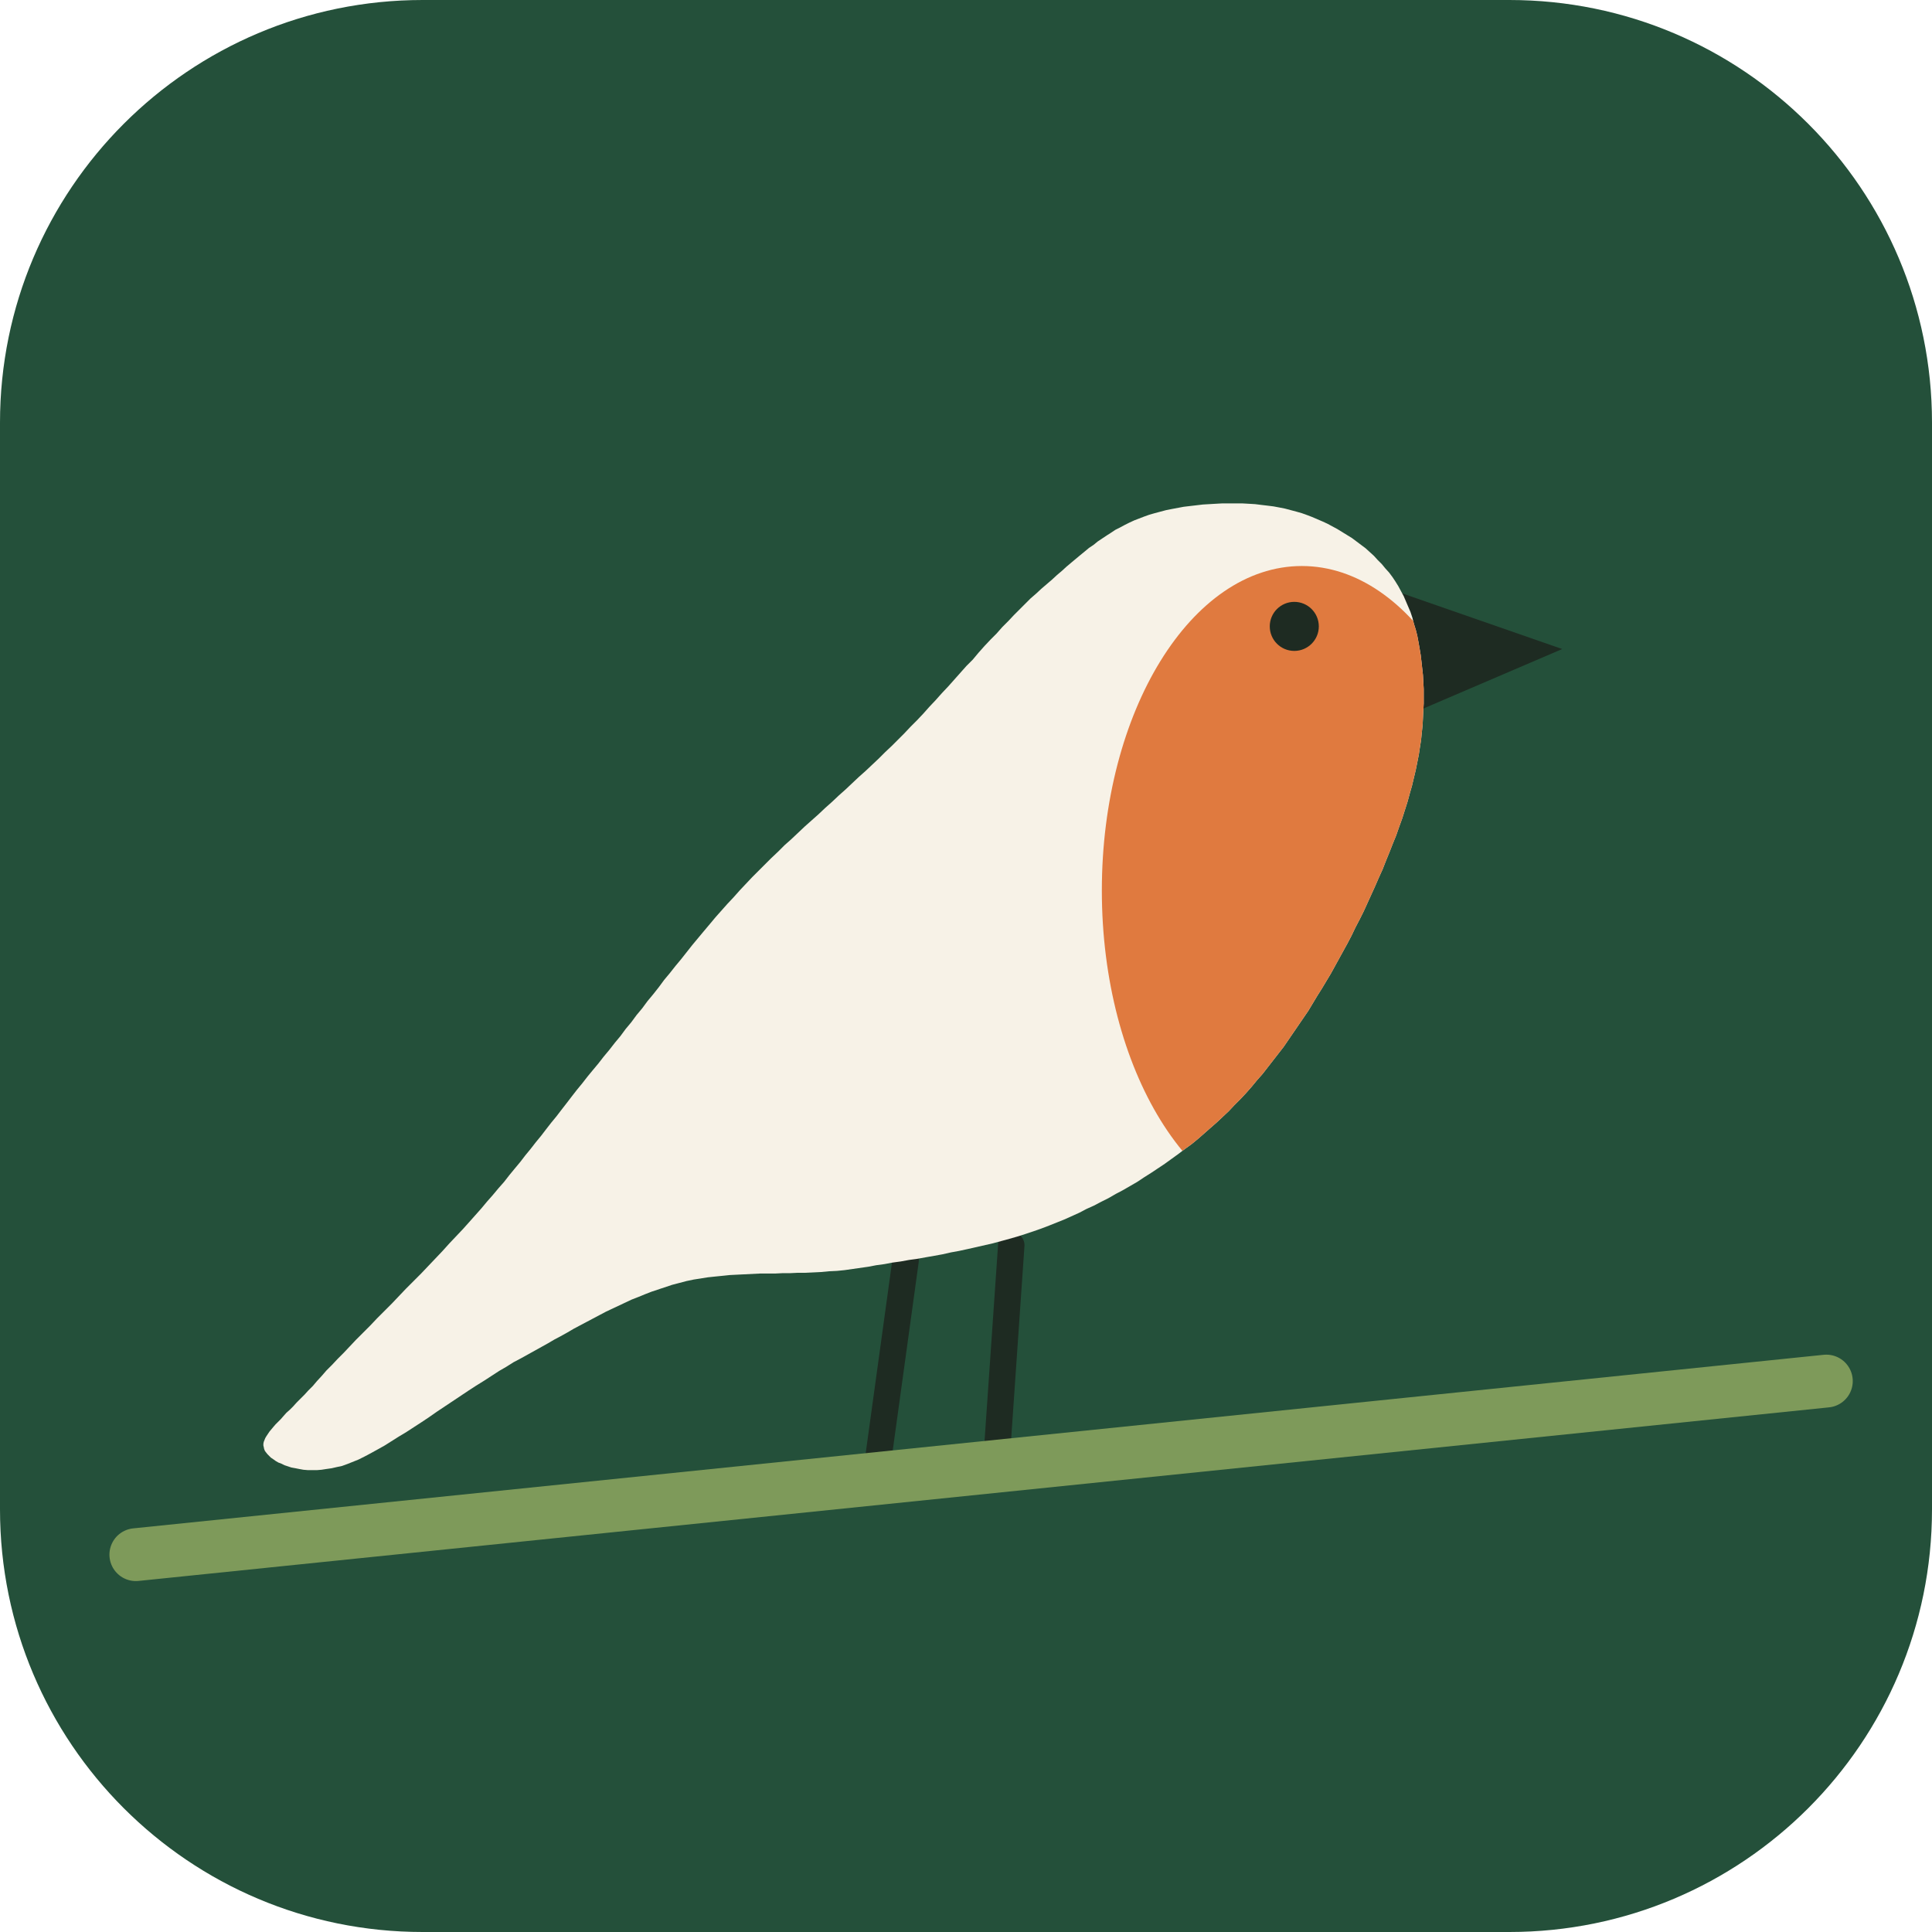
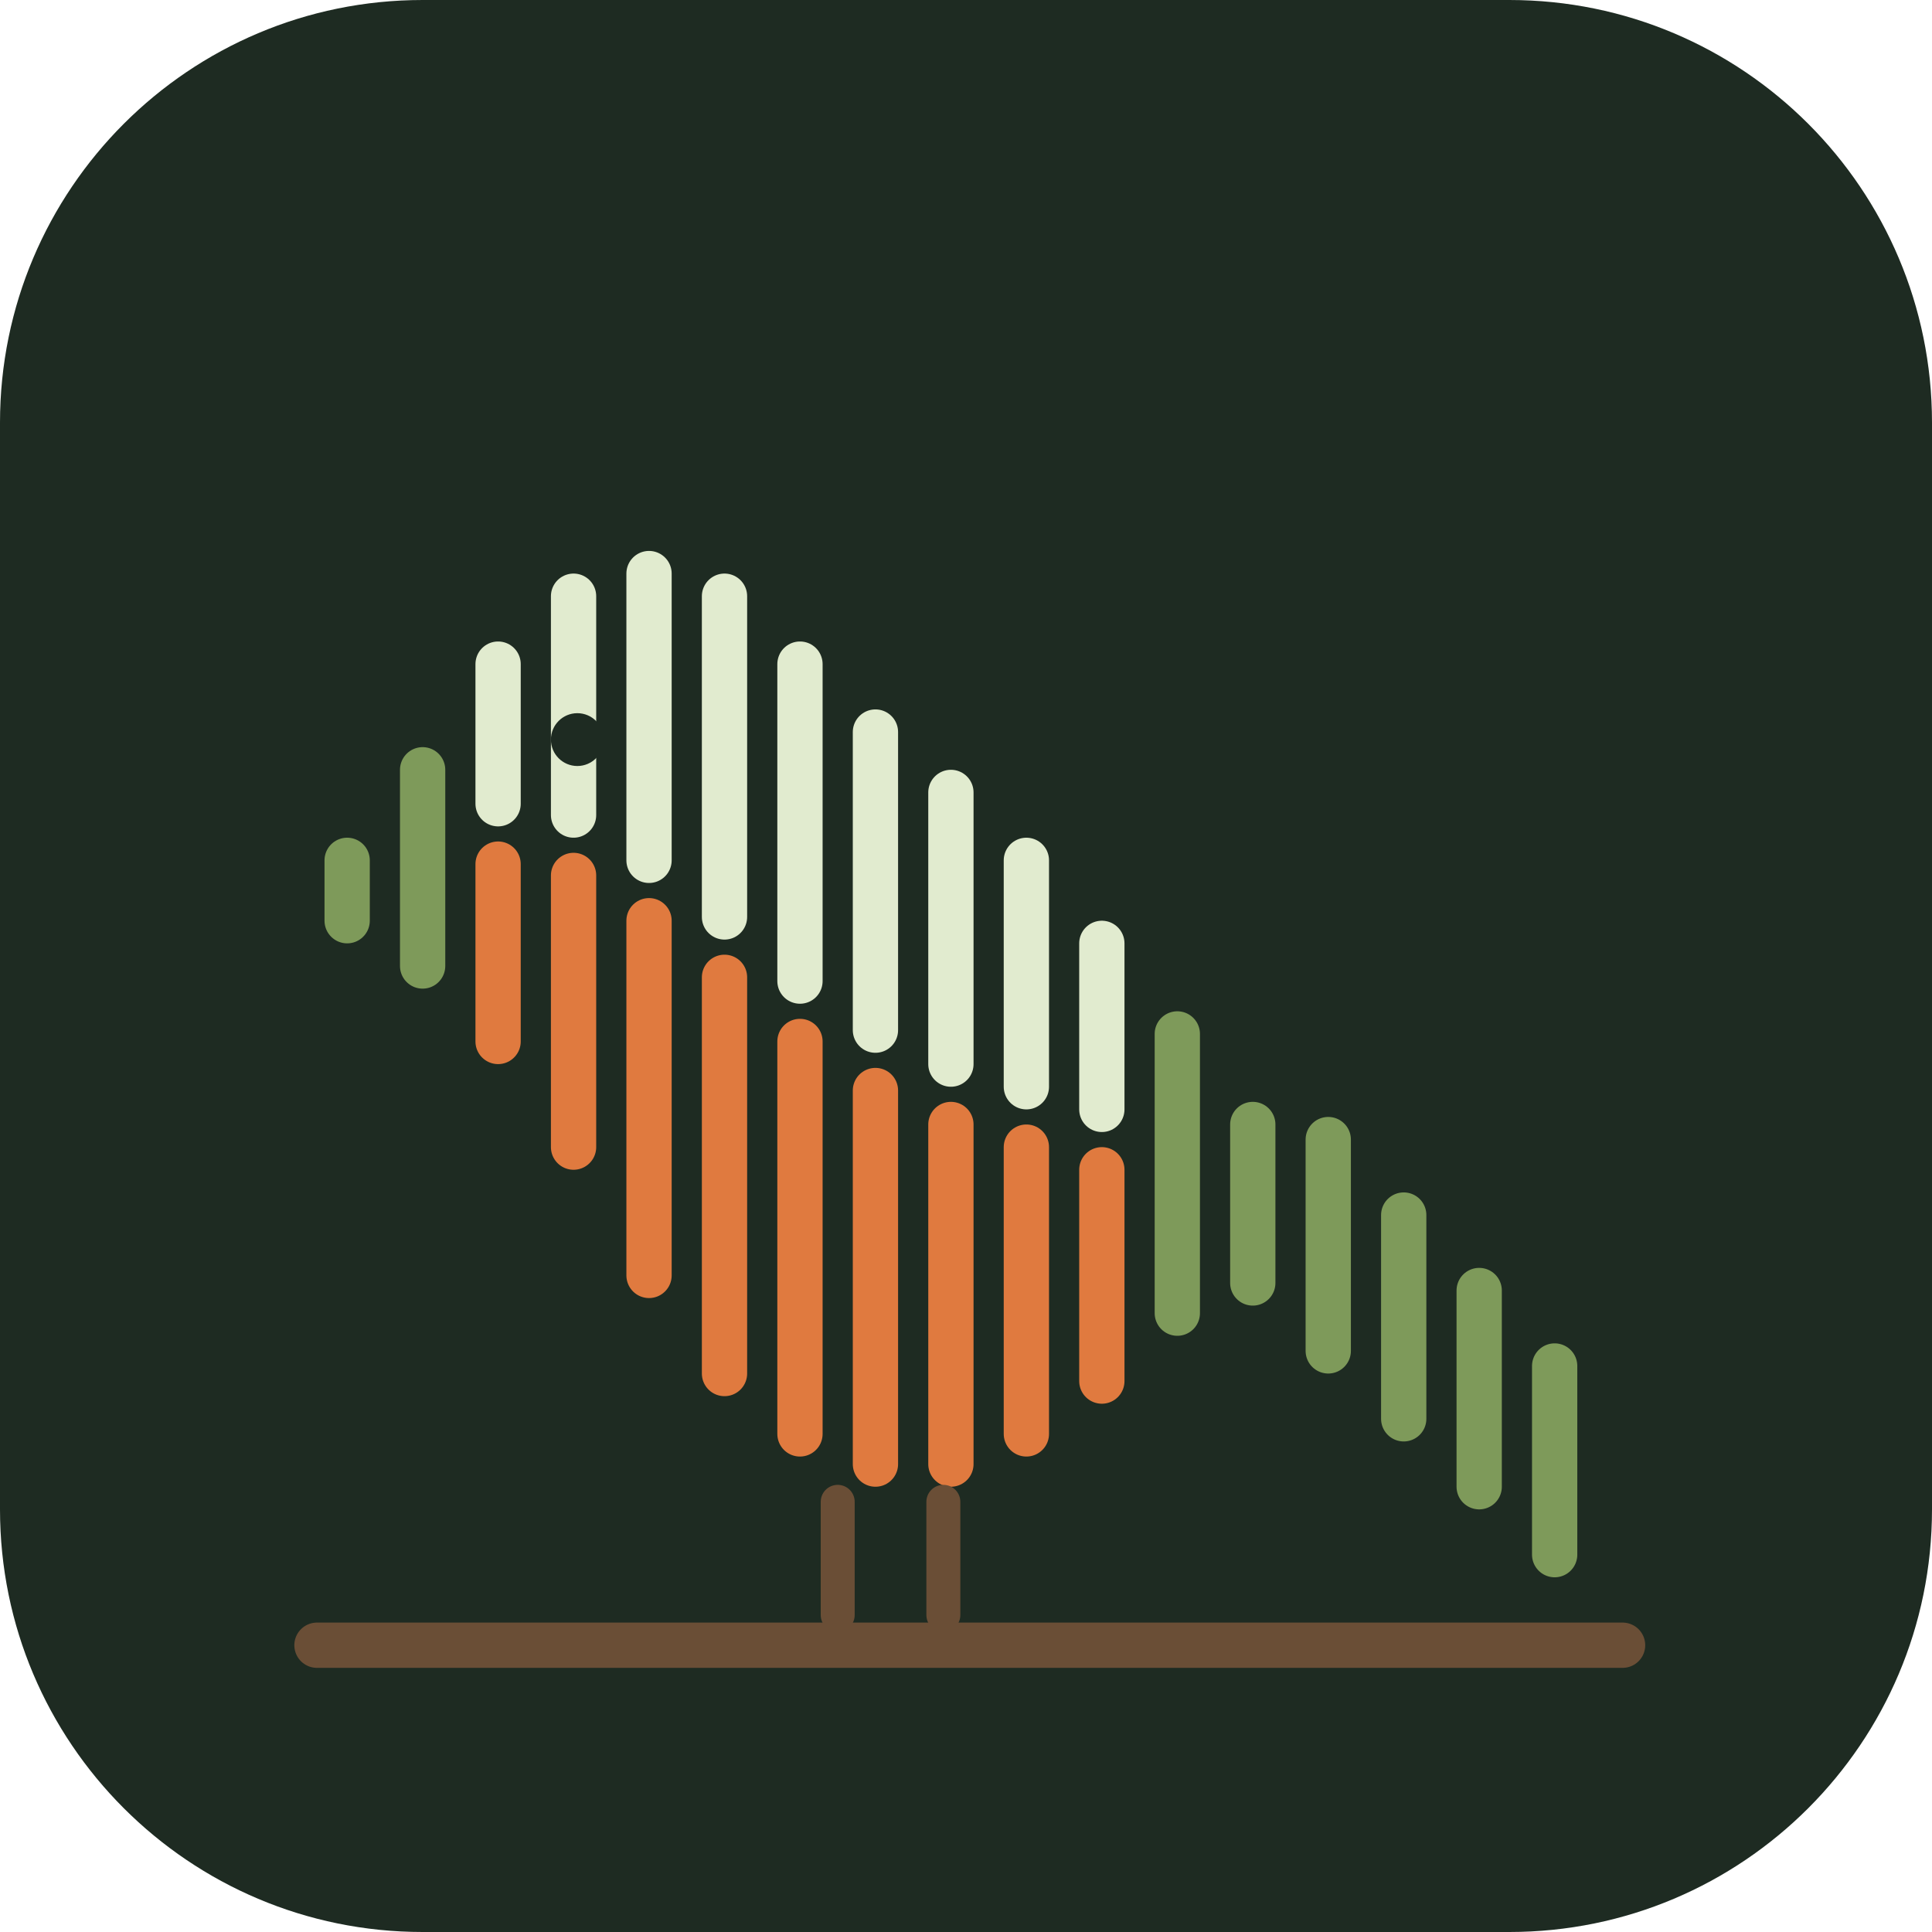
<svg xmlns="http://www.w3.org/2000/svg" viewBox="0 0 512 512">
-   <rect width="512" height="512" rx="112" fill="#24503A" />
-   <defs>
-     <clipPath id="b">
-       <polygon points="372.0,158.0 371.3,156.7 370.6,155.4 369.8,154.1 369.0,152.9 368.1,151.7 367.1,150.6 366.2,149.5 365.1,148.4 364.1,147.3 363.0,146.3 361.9,145.3 360.7,144.4 359.5,143.5 358.3,142.6 357.0,141.8 355.7,141.0 354.4,140.2 353.1,139.5 351.8,138.8 350.5,138.2 349.1,137.6 347.7,137.0 346.4,136.5 345.0,136.0 343.6,135.6 342.1,135.2 340.6,134.8 339.1,134.5 337.5,134.2 335.9,134.0 334.2,133.8 332.6,133.6 330.9,133.5 329.1,133.4 327.4,133.4 325.7,133.4 324.0,133.4 322.2,133.5 320.5,133.6 318.8,133.7 317.1,133.9 315.4,134.1 313.7,134.3 312.1,134.6 310.5,134.9 309.0,135.2 307.5,135.6 306.0,136.0 304.6,136.4 303.2,136.9 301.9,137.4 300.6,137.9 299.3,138.5 298.1,139.1 296.8,139.8 295.6,140.4 294.4,141.2 293.3,141.9 292.1,142.7 290.9,143.5 289.8,144.4 288.6,145.2 287.4,146.2 286.3,147.1 285.1,148.1 283.9,149.1 282.6,150.2 281.4,151.3 280.1,152.4 278.8,153.6 277.4,154.8 276.0,156.0 274.6,157.3 273.1,158.6 271.7,160.0 270.2,161.5 268.7,163.0 267.2,164.6 265.6,166.2 264.1,167.9 262.5,169.5 260.9,171.2 259.3,173.0 257.8,174.8 256.1,176.5 254.5,178.3 252.9,180.1 251.3,181.9 249.6,183.7 248.0,185.5 246.3,187.3 244.7,189.1 243.0,190.9 241.3,192.6 239.7,194.3 238.0,196.0 236.3,197.7 234.6,199.3 232.9,201.0 231.2,202.6 229.4,204.3 227.6,205.9 225.9,207.5 224.1,209.2 222.3,210.8 220.5,212.5 218.7,214.1 216.9,215.8 215.1,217.4 213.3,219.0 211.5,220.7 209.7,222.4 207.9,224.0 206.2,225.7 204.4,227.4 202.7,229.1 201.0,230.8 199.3,232.5 197.6,234.3 196.0,236.0 194.4,237.8 192.8,239.5 191.2,241.3 189.6,243.1 188.1,244.9 186.5,246.8 185.0,248.6 183.5,250.4 182.0,252.3 180.5,254.2 179.0,256.0 177.5,257.9 176.0,259.7 174.6,261.6 173.1,263.5 171.6,265.3 170.2,267.2 168.7,269.0 167.3,270.9 165.8,272.7 164.4,274.6 162.9,276.4 161.5,278.2 160.0,280.0 158.6,281.8 157.1,283.6 155.7,285.3 154.3,287.1 152.9,288.8 151.5,290.6 150.2,292.3 148.8,294.1 147.5,295.8 146.1,297.5 144.7,299.3 143.4,301.0 142.0,302.7 140.6,304.5 139.2,306.2 137.9,307.9 136.4,309.7 135.0,311.4 133.6,313.2 132.1,314.9 130.6,316.7 129.1,318.4 127.6,320.2 126.0,322.0 124.4,323.8 122.7,325.7 120.9,327.6 119.1,329.5 117.3,331.5 115.4,333.5 113.5,335.5 111.6,337.5 109.6,339.5 107.6,341.5 105.7,343.5 103.8,345.5 101.8,347.5 99.9,349.4 98.1,351.3 96.2,353.2 94.4,355.0 92.7,356.8 91.1,358.5 89.5,360.1 88.0,361.7 86.5,363.2 85.2,364.7 84.0,366.0 82.9,367.3 81.7,368.5 80.7,369.6 79.6,370.7 78.6,371.7 77.7,372.7 76.8,373.6 75.9,374.4 75.1,375.3 74.4,376.1 73.7,376.8 73.0,377.5 72.4,378.2 71.9,378.8 71.4,379.4 71.0,380.0 70.6,380.6 70.3,381.1 70.1,381.6 69.9,382.1 69.8,382.6 69.8,383.1 69.9,383.5 70.0,384.0 70.2,384.5 70.5,384.9 70.9,385.4 71.3,385.8 71.8,386.3 72.4,386.7 73.1,387.2 73.8,387.6 74.6,387.9 75.4,388.3 76.3,388.6 77.2,388.9 78.3,389.1 79.3,389.3 80.4,389.5 81.6,389.6 82.7,389.6 84.0,389.6 85.2,389.5 86.5,389.3 87.9,389.1 89.2,388.8 90.6,388.5 92.0,388.0 93.5,387.4 95.0,386.8 96.6,386.0 98.3,385.1 100.1,384.1 101.9,383.1 103.8,381.9 105.7,380.7 107.7,379.5 109.7,378.2 111.7,376.9 113.8,375.5 115.8,374.1 117.9,372.7 120.0,371.3 122.1,369.9 124.2,368.5 126.2,367.2 128.3,365.9 130.3,364.6 132.3,363.3 134.2,362.2 136.1,361.0 138.0,360.0 139.8,359.0 141.6,358.0 143.4,357.0 145.2,356.0 146.9,355.0 148.6,354.1 150.4,353.1 152.1,352.1 153.8,351.2 155.5,350.3 157.2,349.4 158.9,348.5 160.6,347.6 162.3,346.8 164.0,346.0 165.7,345.2 167.4,344.4 169.2,343.7 170.9,343.0 172.7,342.3 174.5,341.7 176.3,341.1 178.1,340.5 180.0,340.0 181.9,339.5 183.8,339.1 185.7,338.8 187.6,338.5 189.5,338.3 191.5,338.1 193.4,337.9 195.4,337.8 197.4,337.7 199.4,337.6 201.4,337.5 203.4,337.5 205.4,337.5 207.4,337.4 209.4,337.4 211.5,337.3 213.5,337.3 215.6,337.2 217.6,337.1 219.7,336.9 221.8,336.8 223.8,336.6 225.9,336.3 228.0,336.0 230.1,335.7 232.2,335.3 234.4,335.0 236.5,334.6 238.7,334.3 240.9,333.9 243.1,333.6 245.3,333.2 247.6,332.8 249.8,332.4 252.0,331.9 254.2,331.5 256.5,331.0 258.7,330.5 260.9,330.0 263.1,329.5 265.3,328.9 267.5,328.3 269.6,327.7 271.8,327.0 273.9,326.3 275.9,325.6 278.0,324.8 280.0,324.0 282.0,323.2 284.0,322.3 286.0,321.4 287.9,320.4 289.9,319.5 291.8,318.5 293.8,317.5 295.7,316.4 297.6,315.4 299.5,314.3 301.4,313.2 303.2,312.0 305.1,310.8 306.9,309.6 308.7,308.4 310.5,307.1 312.3,305.8 314.0,304.5 315.8,303.2 317.5,301.8 319.1,300.4 320.8,298.9 322.4,297.5 324.0,296.0 325.6,294.5 327.1,292.9 328.7,291.3 330.2,289.7 331.7,288.0 333.1,286.3 334.6,284.6 336.0,282.8 337.4,281.0 338.8,279.2 340.2,277.4 341.5,275.5 342.8,273.6 344.1,271.7 345.4,269.8 346.7,267.9 347.9,265.9 349.1,263.9 350.3,262.0 351.5,260.0 352.7,258.0 353.8,256.0 354.9,254.0 356.0,252.0 357.1,250.0 358.2,247.9 359.2,245.8 360.3,243.7 361.4,241.5 362.4,239.3 363.4,237.1 364.4,234.9 365.4,232.6 366.4,230.4 367.3,228.1 368.2,225.9 369.1,223.6 370.0,221.4 370.8,219.1 371.6,216.9 372.3,214.7 373.0,212.5 373.6,210.3 374.2,208.2 374.7,206.1 375.2,204.0 375.6,202.0 376.0,200.0 376.3,198.0 376.6,196.1 376.8,194.1 377.0,192.2 377.1,190.3 377.2,188.3 377.3,186.4 377.3,184.5 377.3,182.6 377.2,180.8 377.1,178.9 376.9,177.1 376.7,175.3 376.5,173.6 376.2,171.8 375.9,170.1 375.6,168.5 375.2,166.9 374.7,165.3 374.3,163.7 373.8,162.2 373.2,160.8 372.6,159.4" />
-     </clipPath>
-   </defs>
-   <g stroke="#1E2B22" stroke-width="7" stroke-linecap="round">
-     <line x1="240" y1="334" x2="232" y2="392" />
-     <line x1="268" y1="330" x2="264" y2="388" />
+   <rect width="512" height="512" rx="112" fill="#1E2B22" />
+   <g fill="none" stroke-linecap="round" stroke-width="12">
+     <path d="M92 228V244M112 204V256M312 274V348M332 298V340M352 302V358M372 322V376M392 342V394M412 362V412" stroke="#7E9A5A" />
+     <path d="M132 176V213M152 158V216M172 152V228M192 158V243M212 176V260M232 194V273M252 210V282M272 228V288M292 250V294" stroke="#E1EBCF" />
+     <path d="M132 229V276M152 232V304M172 244V338M192 259V364M212 276V380M232 289V388M252 298V388M272 304V380M292 310V366" stroke="#E07A3F" />
+     <path d="M222 398V428M250 398V428" stroke="#6A4E36" stroke-width="9" />
+     <path d="M84 436H430" stroke="#6A4E36" />
  </g>
-   <line x1="36" y1="412" x2="484" y2="366" stroke="#7E9A5A" stroke-width="14" stroke-linecap="round" />
-   <polygon points="368,156 414,172 372,190" fill="#1E2B22" />
-   <polygon points="372.0,158.0 371.3,156.7 370.6,155.4 369.8,154.1 369.0,152.9 368.1,151.7 367.1,150.6 366.2,149.5 365.1,148.4 364.1,147.3 363.0,146.3 361.9,145.3 360.7,144.4 359.5,143.5 358.3,142.6 357.0,141.8 355.7,141.0 354.4,140.2 353.1,139.5 351.8,138.8 350.5,138.2 349.1,137.6 347.7,137.0 346.4,136.5 345.0,136.0 343.6,135.6 342.1,135.2 340.6,134.8 339.1,134.5 337.5,134.2 335.9,134.0 334.2,133.8 332.6,133.6 330.9,133.5 329.1,133.4 327.4,133.4 325.7,133.4 324.0,133.4 322.2,133.5 320.5,133.6 318.8,133.7 317.1,133.9 315.4,134.1 313.7,134.3 312.1,134.6 310.5,134.9 309.0,135.2 307.5,135.6 306.0,136.0 304.6,136.4 303.2,136.9 301.9,137.4 300.6,137.9 299.3,138.5 298.1,139.1 296.8,139.8 295.6,140.4 294.4,141.2 293.3,141.9 292.1,142.7 290.9,143.5 289.8,144.4 288.6,145.2 287.4,146.2 286.3,147.1 285.1,148.1 283.9,149.1 282.6,150.2 281.4,151.3 280.1,152.4 278.8,153.6 277.4,154.8 276.0,156.0 274.6,157.3 273.1,158.6 271.7,160.0 270.2,161.5 268.7,163.0 267.2,164.6 265.6,166.2 264.1,167.9 262.5,169.5 260.9,171.2 259.3,173.0 257.8,174.8 256.1,176.5 254.5,178.3 252.9,180.1 251.3,181.9 249.6,183.7 248.0,185.5 246.3,187.3 244.7,189.1 243.0,190.9 241.3,192.6 239.7,194.3 238.0,196.0 236.3,197.7 234.6,199.3 232.9,201.0 231.2,202.6 229.4,204.3 227.6,205.9 225.9,207.5 224.1,209.2 222.3,210.8 220.5,212.5 218.7,214.1 216.9,215.8 215.1,217.4 213.3,219.0 211.5,220.7 209.7,222.4 207.9,224.0 206.2,225.7 204.4,227.4 202.7,229.1 201.0,230.8 199.3,232.5 197.6,234.3 196.0,236.0 194.4,237.8 192.8,239.5 191.2,241.3 189.6,243.1 188.1,244.9 186.5,246.8 185.0,248.6 183.5,250.4 182.0,252.3 180.5,254.2 179.0,256.0 177.5,257.9 176.0,259.7 174.6,261.6 173.1,263.5 171.6,265.3 170.2,267.2 168.7,269.0 167.3,270.9 165.8,272.7 164.4,274.6 162.9,276.4 161.5,278.2 160.0,280.0 158.6,281.8 157.1,283.6 155.7,285.3 154.3,287.1 152.9,288.8 151.5,290.6 150.2,292.3 148.8,294.1 147.5,295.8 146.1,297.5 144.7,299.3 143.4,301.0 142.0,302.7 140.6,304.5 139.2,306.2 137.9,307.9 136.4,309.7 135.0,311.4 133.6,313.2 132.1,314.9 130.6,316.7 129.1,318.4 127.6,320.2 126.0,322.0 124.4,323.8 122.7,325.7 120.9,327.6 119.1,329.5 117.3,331.5 115.4,333.5 113.5,335.5 111.6,337.5 109.6,339.5 107.6,341.5 105.7,343.5 103.8,345.5 101.8,347.5 99.9,349.4 98.1,351.3 96.2,353.2 94.4,355.0 92.7,356.8 91.1,358.5 89.5,360.1 88.0,361.7 86.5,363.2 85.2,364.7 84.0,366.0 82.9,367.3 81.7,368.5 80.7,369.6 79.6,370.7 78.6,371.7 77.7,372.7 76.8,373.6 75.9,374.4 75.1,375.3 74.4,376.1 73.7,376.8 73.0,377.5 72.4,378.2 71.9,378.8 71.4,379.4 71.0,380.0 70.6,380.6 70.3,381.1 70.1,381.6 69.9,382.1 69.8,382.6 69.8,383.1 69.9,383.5 70.0,384.0 70.2,384.5 70.5,384.9 70.9,385.4 71.3,385.8 71.8,386.3 72.4,386.7 73.1,387.2 73.8,387.6 74.6,387.9 75.4,388.3 76.3,388.6 77.2,388.9 78.3,389.1 79.3,389.3 80.4,389.5 81.6,389.6 82.7,389.6 84.0,389.6 85.2,389.5 86.5,389.3 87.9,389.1 89.2,388.8 90.6,388.5 92.0,388.0 93.5,387.4 95.0,386.8 96.6,386.0 98.3,385.1 100.1,384.1 101.9,383.1 103.8,381.9 105.7,380.7 107.7,379.5 109.7,378.2 111.7,376.9 113.8,375.5 115.8,374.1 117.9,372.7 120.0,371.3 122.1,369.9 124.2,368.5 126.2,367.2 128.3,365.9 130.3,364.6 132.3,363.3 134.2,362.2 136.1,361.0 138.0,360.0 139.8,359.0 141.6,358.0 143.4,357.0 145.2,356.0 146.9,355.0 148.6,354.1 150.4,353.1 152.1,352.1 153.8,351.2 155.5,350.3 157.2,349.4 158.9,348.5 160.6,347.6 162.3,346.8 164.0,346.0 165.7,345.2 167.4,344.4 169.2,343.7 170.9,343.0 172.7,342.3 174.5,341.7 176.3,341.1 178.1,340.5 180.0,340.0 181.9,339.5 183.8,339.1 185.7,338.8 187.6,338.5 189.5,338.3 191.5,338.1 193.4,337.9 195.4,337.8 197.4,337.7 199.4,337.6 201.4,337.5 203.4,337.5 205.4,337.5 207.4,337.4 209.4,337.4 211.5,337.3 213.5,337.3 215.6,337.2 217.6,337.1 219.7,336.9 221.8,336.8 223.8,336.6 225.9,336.3 228.0,336.0 230.1,335.7 232.2,335.3 234.4,335.0 236.5,334.6 238.7,334.3 240.9,333.9 243.1,333.6 245.3,333.2 247.6,332.8 249.8,332.4 252.0,331.9 254.2,331.5 256.5,331.0 258.7,330.5 260.9,330.0 263.1,329.5 265.3,328.9 267.5,328.3 269.6,327.7 271.8,327.0 273.9,326.3 275.9,325.6 278.0,324.8 280.0,324.0 282.0,323.2 284.0,322.3 286.0,321.4 287.9,320.4 289.9,319.5 291.8,318.5 293.8,317.5 295.7,316.4 297.6,315.4 299.5,314.3 301.4,313.2 303.2,312.0 305.1,310.8 306.9,309.6 308.7,308.4 310.5,307.1 312.3,305.8 314.0,304.5 315.8,303.2 317.5,301.8 319.1,300.4 320.8,298.9 322.4,297.5 324.0,296.0 325.6,294.5 327.1,292.9 328.7,291.3 330.2,289.7 331.7,288.0 333.1,286.3 334.6,284.6 336.0,282.8 337.4,281.0 338.8,279.2 340.2,277.4 341.5,275.5 342.8,273.6 344.1,271.7 345.4,269.8 346.7,267.9 347.9,265.9 349.1,263.9 350.3,262.0 351.5,260.0 352.7,258.0 353.8,256.0 354.9,254.0 356.0,252.0 357.1,250.0 358.2,247.9 359.2,245.8 360.3,243.7 361.4,241.5 362.4,239.3 363.4,237.1 364.4,234.9 365.4,232.6 366.4,230.4 367.3,228.1 368.2,225.9 369.1,223.6 370.0,221.4 370.8,219.1 371.6,216.9 372.3,214.7 373.0,212.5 373.6,210.3 374.2,208.2 374.7,206.1 375.2,204.0 375.6,202.0 376.0,200.0 376.3,198.0 376.6,196.1 376.8,194.1 377.0,192.2 377.1,190.3 377.2,188.3 377.3,186.4 377.3,184.5 377.3,182.6 377.2,180.8 377.1,178.9 376.9,177.1 376.7,175.3 376.5,173.6 376.2,171.8 375.9,170.1 375.6,168.5 375.2,166.9 374.7,165.3 374.3,163.7 373.8,162.2 373.2,160.8 372.6,159.4" fill="#F7F2E7" />
-   <ellipse cx="345.0" cy="236.0" rx="53.0" ry="86.0" fill="#E07A3F" clip-path="url(#b)" />
-   <circle cx="343" cy="166" r="6.5" fill="#1E2B22" />
+   <circle cx="153" cy="196" r="7" fill="#1E2B22" />
</svg>
